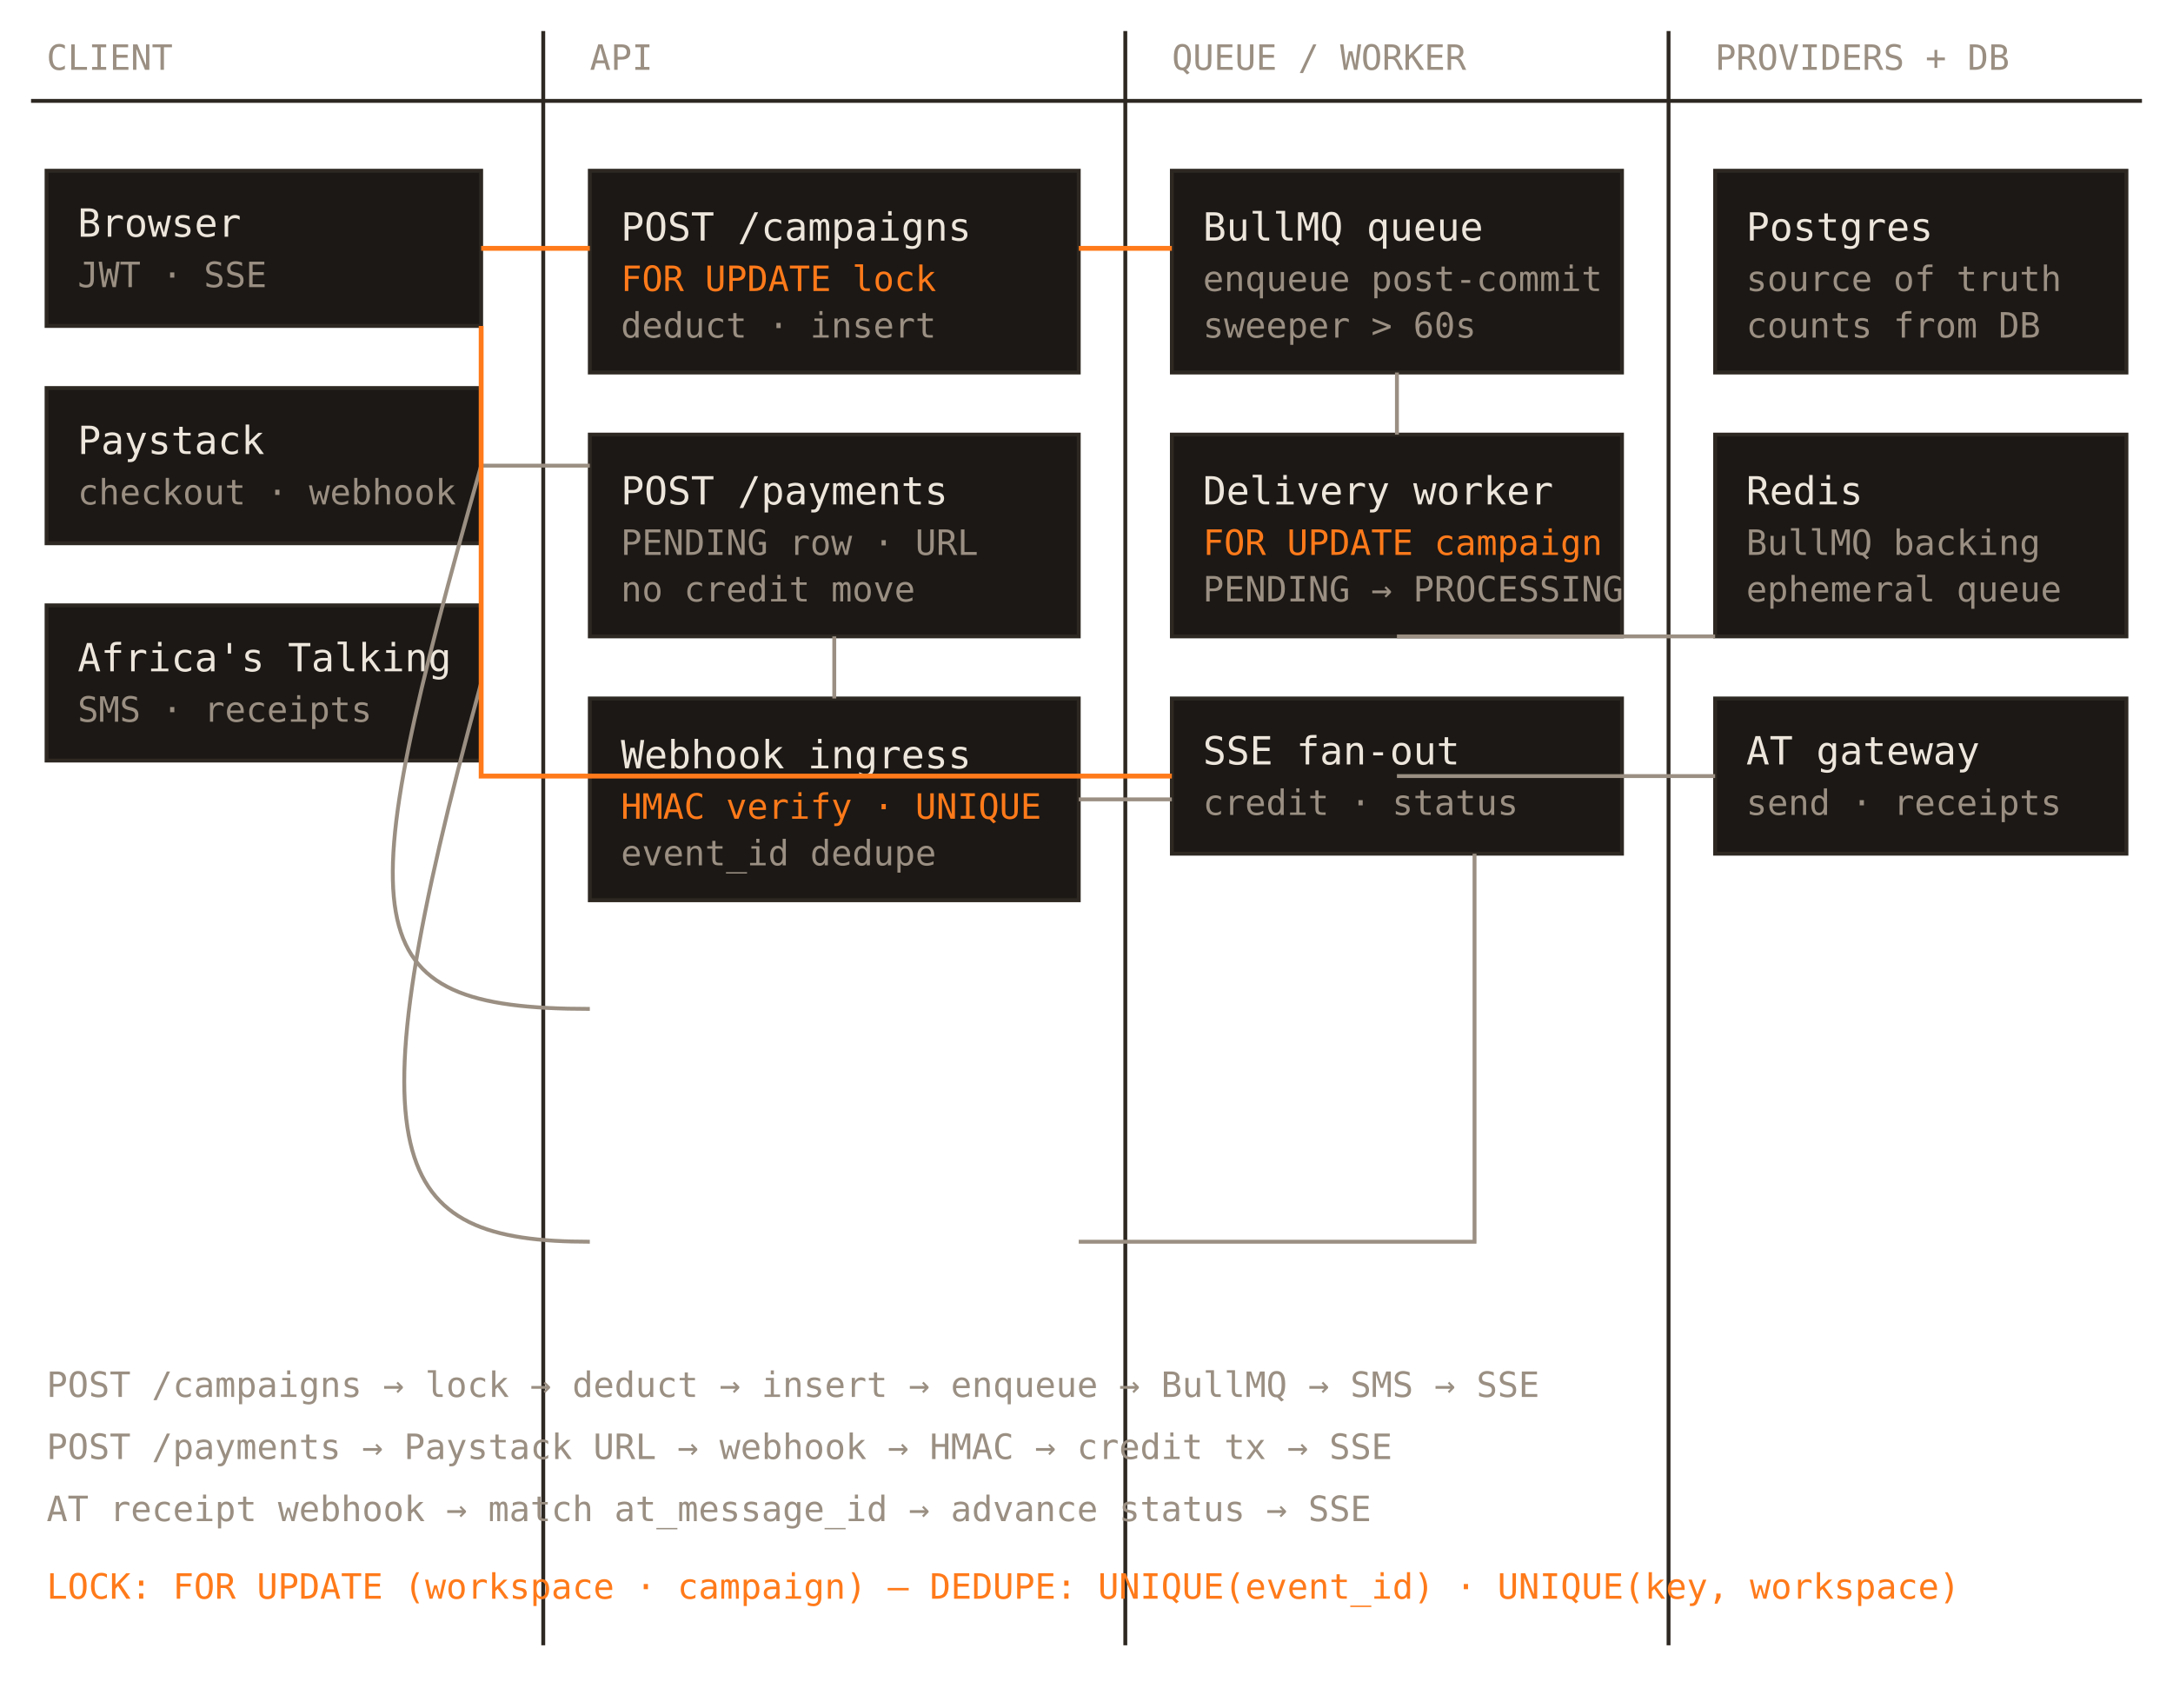
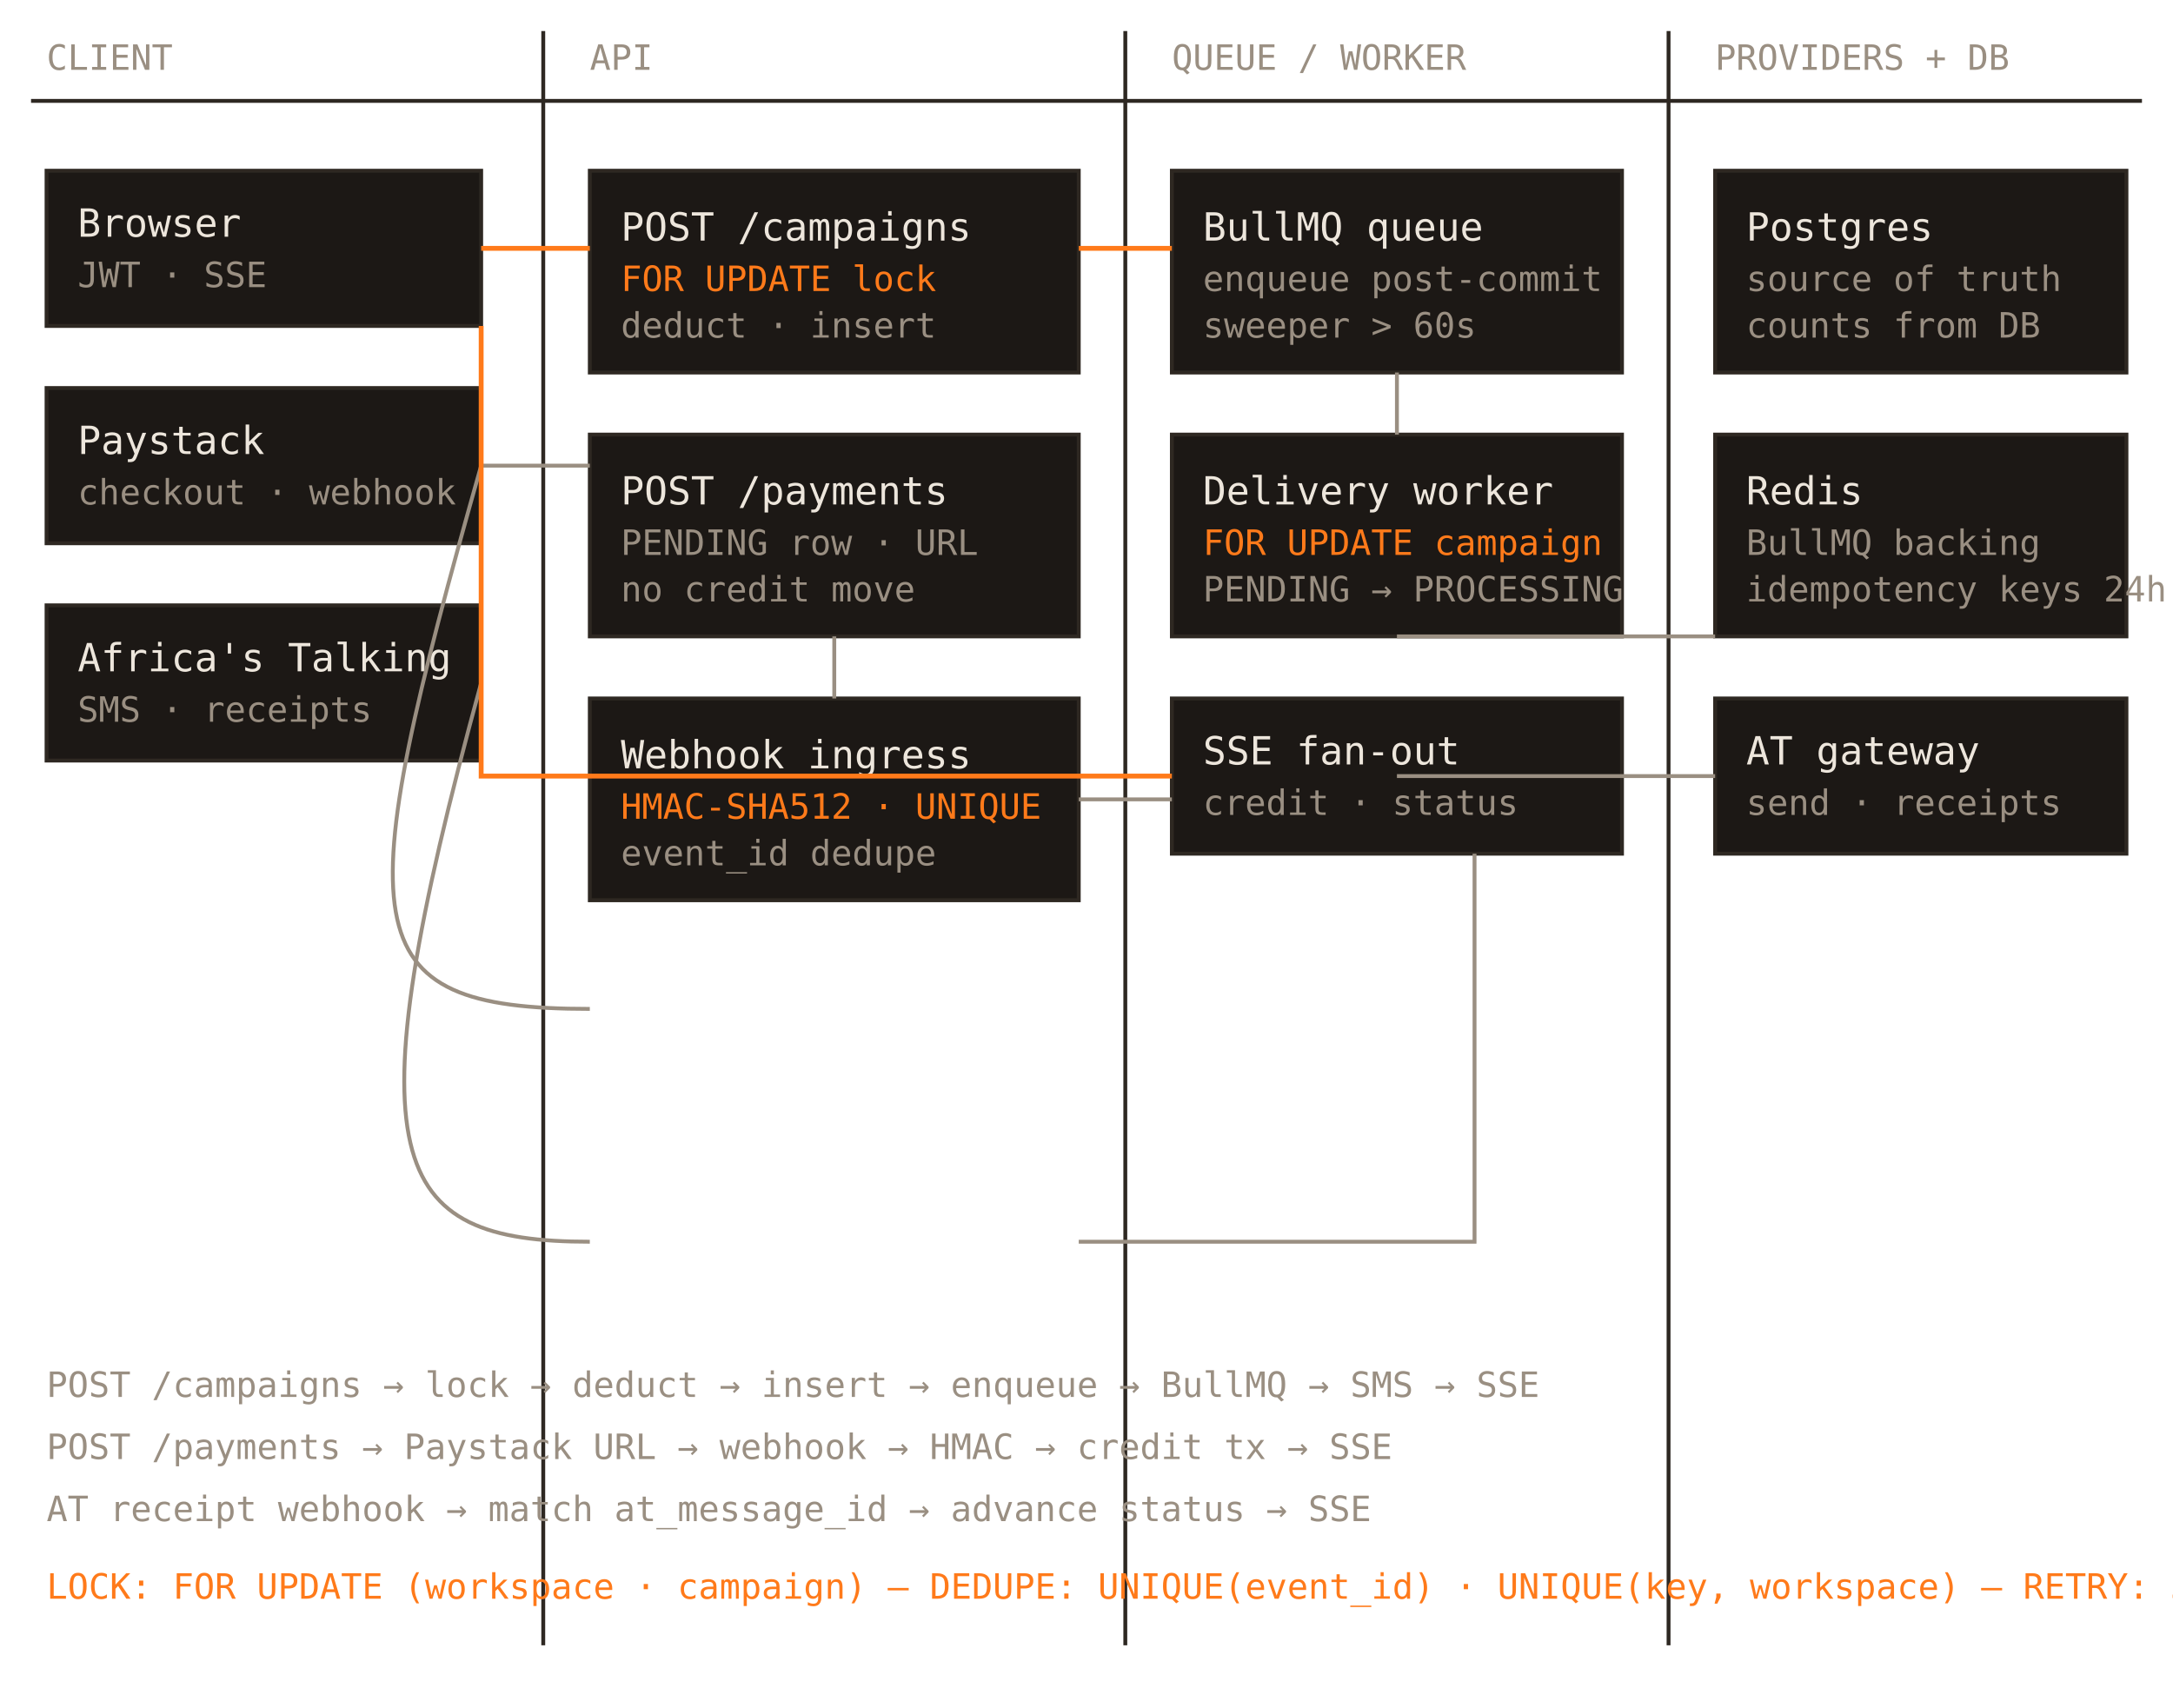
<svg xmlns="http://www.w3.org/2000/svg" viewBox="0 0 560 440" role="img" aria-label="Campaign Engine architecture diagram">
  <style>
    .t { font-family: 'IBM Plex Mono', monospace; font-size: 10px; fill: #EDE6DC; }
    .m { font-family: 'IBM Plex Mono', monospace; font-size: 9px; fill: #9A8F82; }
    .a { font-family: 'IBM Plex Mono', monospace; font-size: 9px; fill: #FF7A1A; }
    .box { fill: #1C1815; stroke: #2E2822; stroke-width: 1; }
    .lane { fill: none; stroke: #2E2822; stroke-width: 1; }
    .flow { stroke: #9A8F82; stroke-width: 1; fill: none; }
    .flow-accent { stroke: #FF7A1A; stroke-width: 1.25; fill: none; }
  </style>
  <text x="12" y="18" class="m">CLIENT</text>
  <text x="152" y="18" class="m">API</text>
  <text x="302" y="18" class="m">QUEUE / WORKER</text>
  <text x="442" y="18" class="m">PROVIDERS + DB</text>
  <line x1="8" y1="26" x2="552" y2="26" class="lane" />
  <line x1="140" y1="8" x2="140" y2="424" class="lane" />
  <line x1="290" y1="8" x2="290" y2="424" class="lane" />
  <line x1="430" y1="8" x2="430" y2="424" class="lane" />
  <rect x="12" y="44" width="112" height="40" class="box" />
  <text x="20" y="61" class="t">Browser</text>
  <text x="20" y="74" class="m">JWT · SSE</text>
  <rect x="12" y="100" width="112" height="40" class="box" />
  <text x="20" y="117" class="t">Paystack</text>
  <text x="20" y="130" class="m">checkout · webhook</text>
  <rect x="12" y="156" width="112" height="40" class="box" />
  <text x="20" y="173" class="t">Africa's Talking</text>
  <text x="20" y="186" class="m">SMS · receipts</text>
  <rect x="152" y="44" width="126" height="52" class="box" />
  <text x="160" y="62" class="t">POST /campaigns</text>
  <text x="160" y="75" class="a">FOR UPDATE lock</text>
  <text x="160" y="87" class="m">deduct · insert</text>
  <rect x="152" y="112" width="126" height="52" class="box" />
  <text x="160" y="130" class="t">POST /payments</text>
  <text x="160" y="143" class="m">PENDING row · URL</text>
  <text x="160" y="155" class="m">no credit move</text>
  <rect x="152" y="180" width="126" height="52" class="box" />
  <text x="160" y="198" class="t">Webhook ingress</text>
-   <text x="160" y="211" class="a">HMAC verify · UNIQUE</text>
+   <text x="160" y="211" class="a">HMAC-SHA512 · UNIQUE</text>
  <text x="160" y="223" class="m">event_id dedupe</text>
  <rect x="302" y="44" width="116" height="52" class="box" />
  <text x="310" y="62" class="t">BullMQ queue</text>
  <text x="310" y="75" class="m">enqueue post-commit</text>
  <text x="310" y="87" class="m">sweeper &gt; 60s</text>
  <rect x="302" y="112" width="116" height="52" class="box" />
  <text x="310" y="130" class="t">Delivery worker</text>
  <text x="310" y="143" class="a">FOR UPDATE campaign</text>
  <text x="310" y="155" class="m">PENDING → PROCESSING</text>
  <rect x="302" y="180" width="116" height="40" class="box" />
  <text x="310" y="197" class="t">SSE fan-out</text>
  <text x="310" y="210" class="m">credit · status</text>
  <rect x="442" y="44" width="106" height="52" class="box" />
  <text x="450" y="62" class="t">Postgres</text>
  <text x="450" y="75" class="m">source of truth</text>
  <text x="450" y="87" class="m">counts from DB</text>
  <rect x="442" y="112" width="106" height="52" class="box" />
  <text x="450" y="130" class="t">Redis</text>
  <text x="450" y="143" class="m">BullMQ backing</text>
-   <text x="450" y="155" class="m">ephemeral queue</text>
+   <text x="450" y="155" class="m">idempotency keys 24h</text>
  <rect x="442" y="180" width="106" height="40" class="box" />
  <text x="450" y="197" class="t">AT gateway</text>
  <text x="450" y="210" class="m">send · receipts</text>
  <path d="M124 64 H152" class="flow-accent" />
  <path d="M278 64 H302" class="flow-accent" />
  <path d="M360 96 V112" class="flow" />
  <path d="M360 164 H442" class="flow" />
  <path d="M124 120 H152" class="flow" />
  <path d="M215 164 H215 V180" class="flow" />
  <path d="M124 120 C 90 240, 90 260, 152 260" class="flow" />
  <path d="M278 206 H302" class="flow" />
  <path d="M360 200 H442" class="flow" />
  <path d="M124 176 C 90 300, 100 320, 152 320" class="flow" />
  <path d="M278 320 H380 V220" class="flow" />
  <path d="M302 200 H124 V84" class="flow-accent" />
  <text x="12" y="360" class="m">POST /campaigns → lock → deduct → insert → enqueue → BullMQ → SMS → SSE</text>
  <text x="12" y="376" class="m">POST /payments → Paystack URL → webhook → HMAC → credit tx → SSE</text>
  <text x="12" y="392" class="m">AT receipt webhook → match at_message_id → advance status → SSE</text>
-   <text x="12" y="412" class="a">LOCK: FOR UPDATE (workspace · campaign) — DEDUPE: UNIQUE(event_id) · UNIQUE(key, workspace)</text>
+   <text x="12" y="412" class="a">LOCK: FOR UPDATE (workspace · campaign) — DEDUPE: UNIQUE(event_id) · UNIQUE(key, workspace) — RETRY: 3 attempts · expo 5s · 10/sec</text>
</svg>
